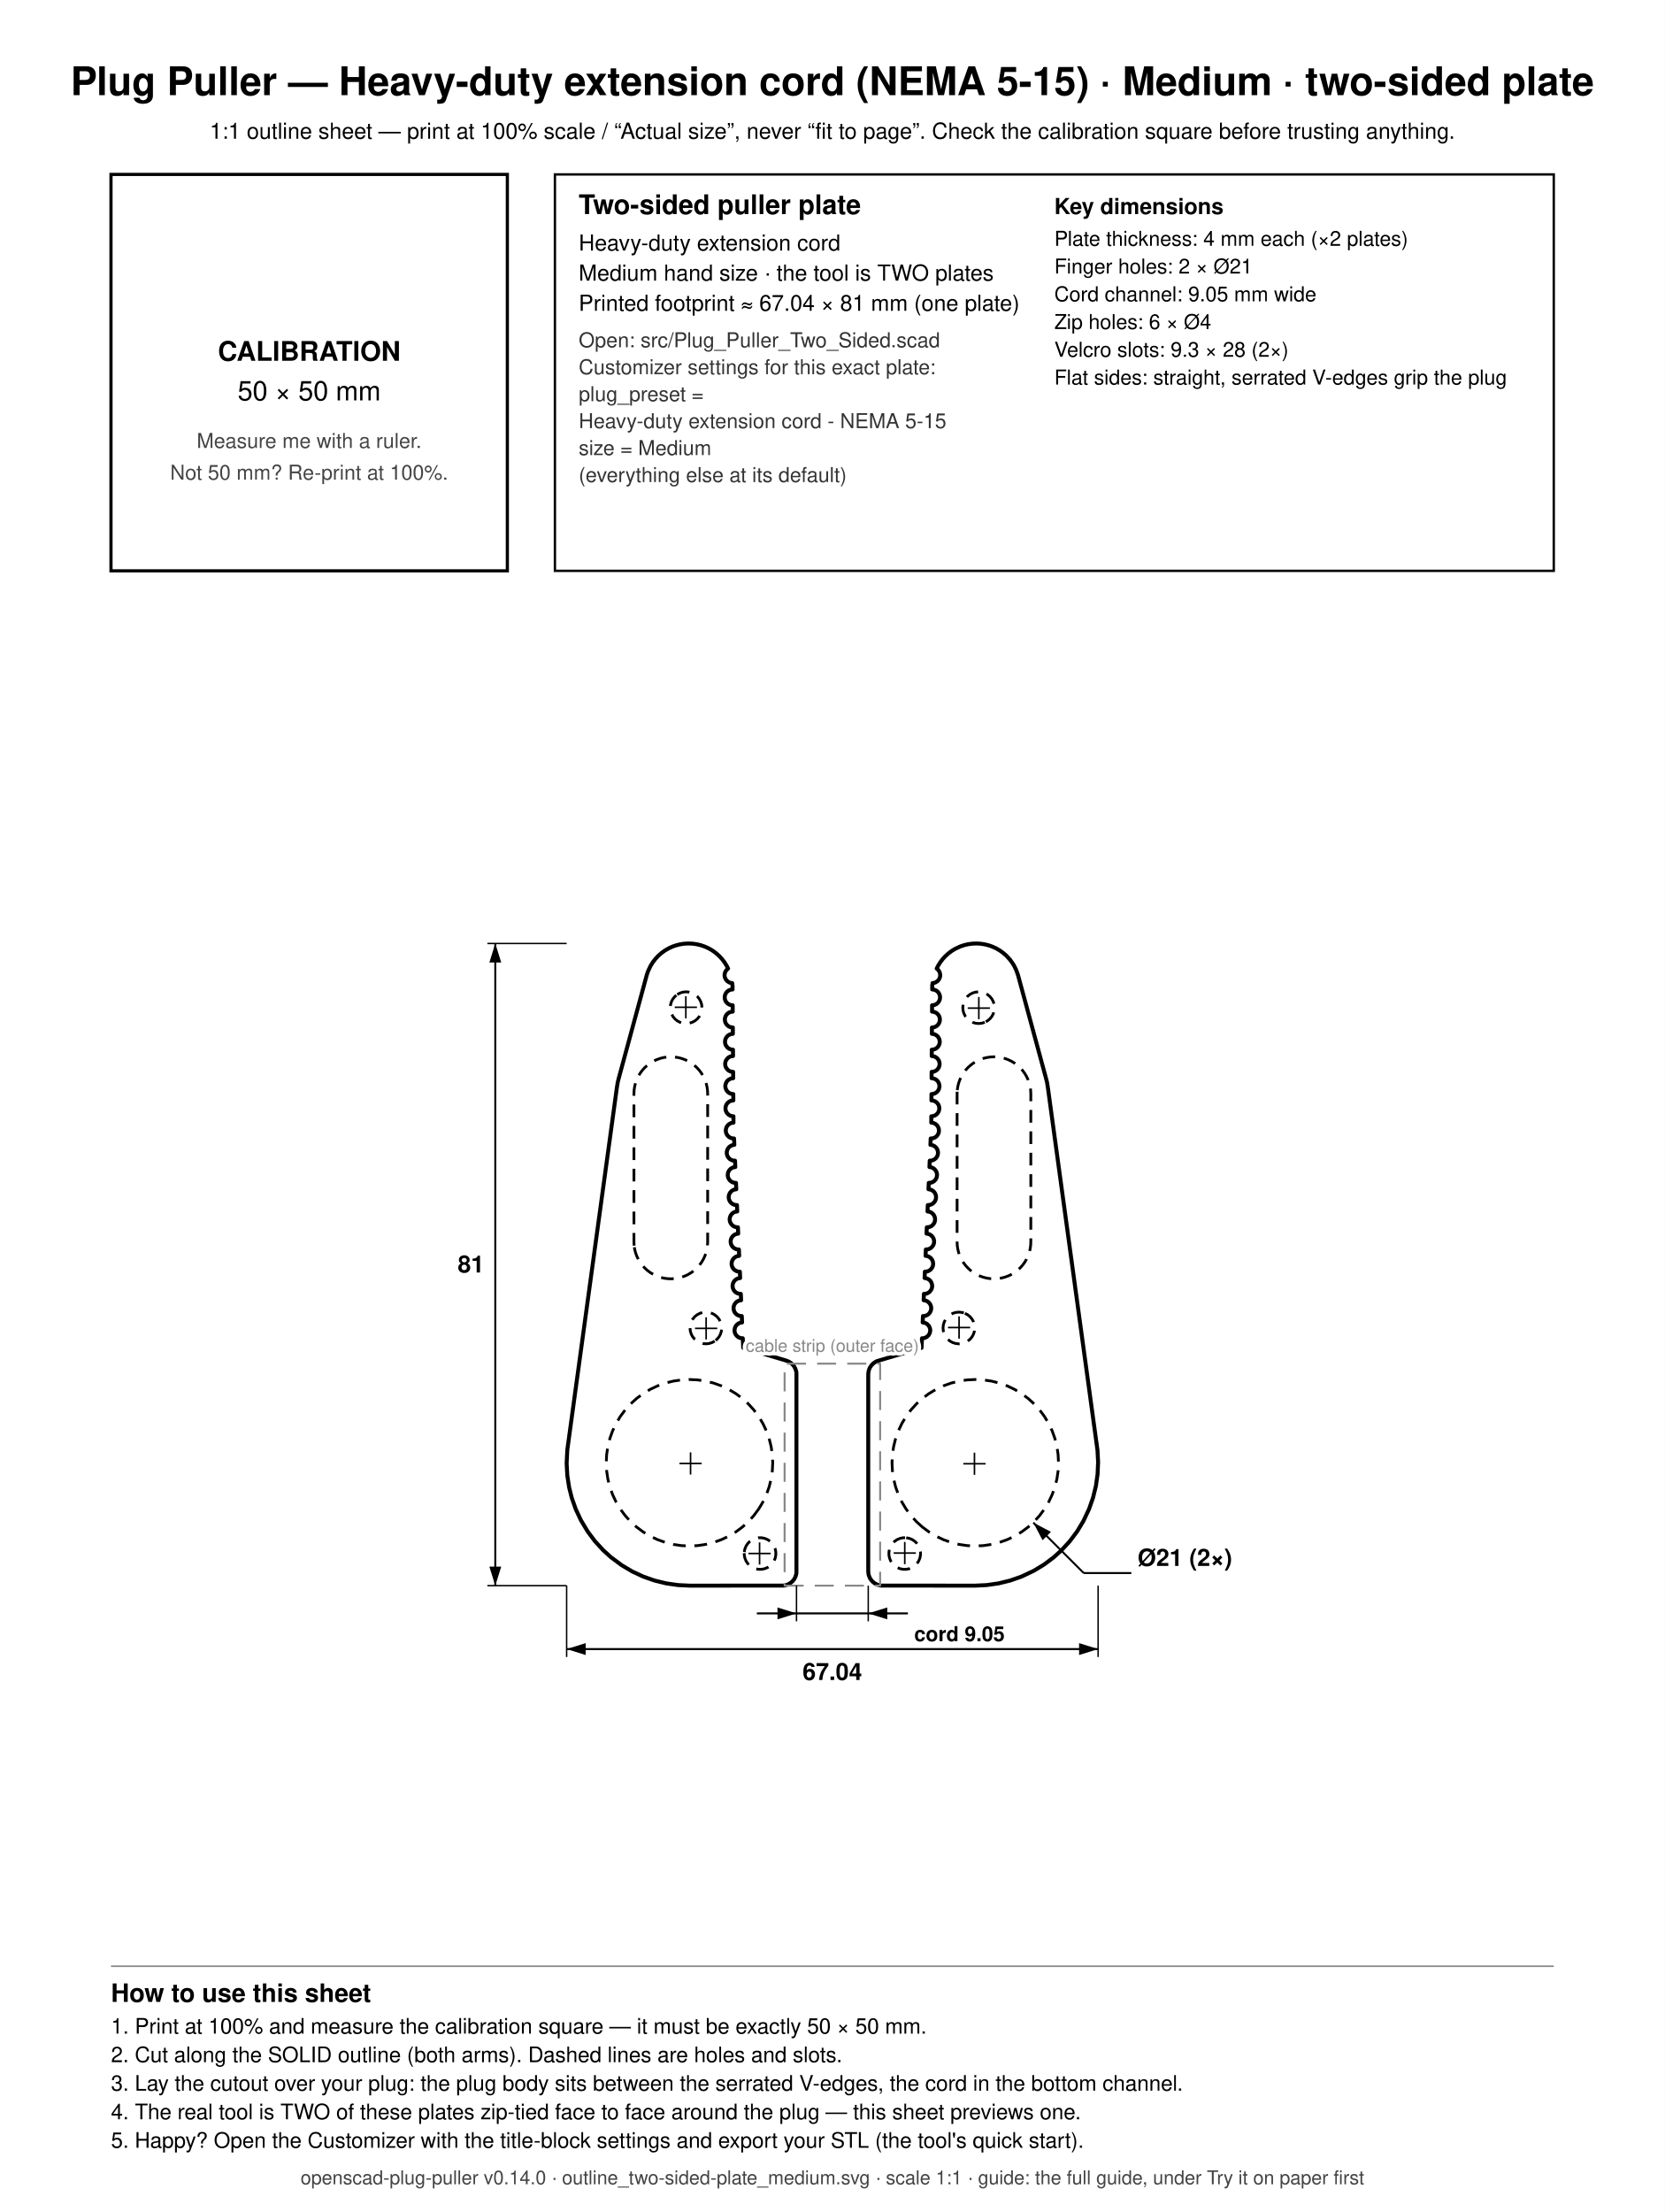
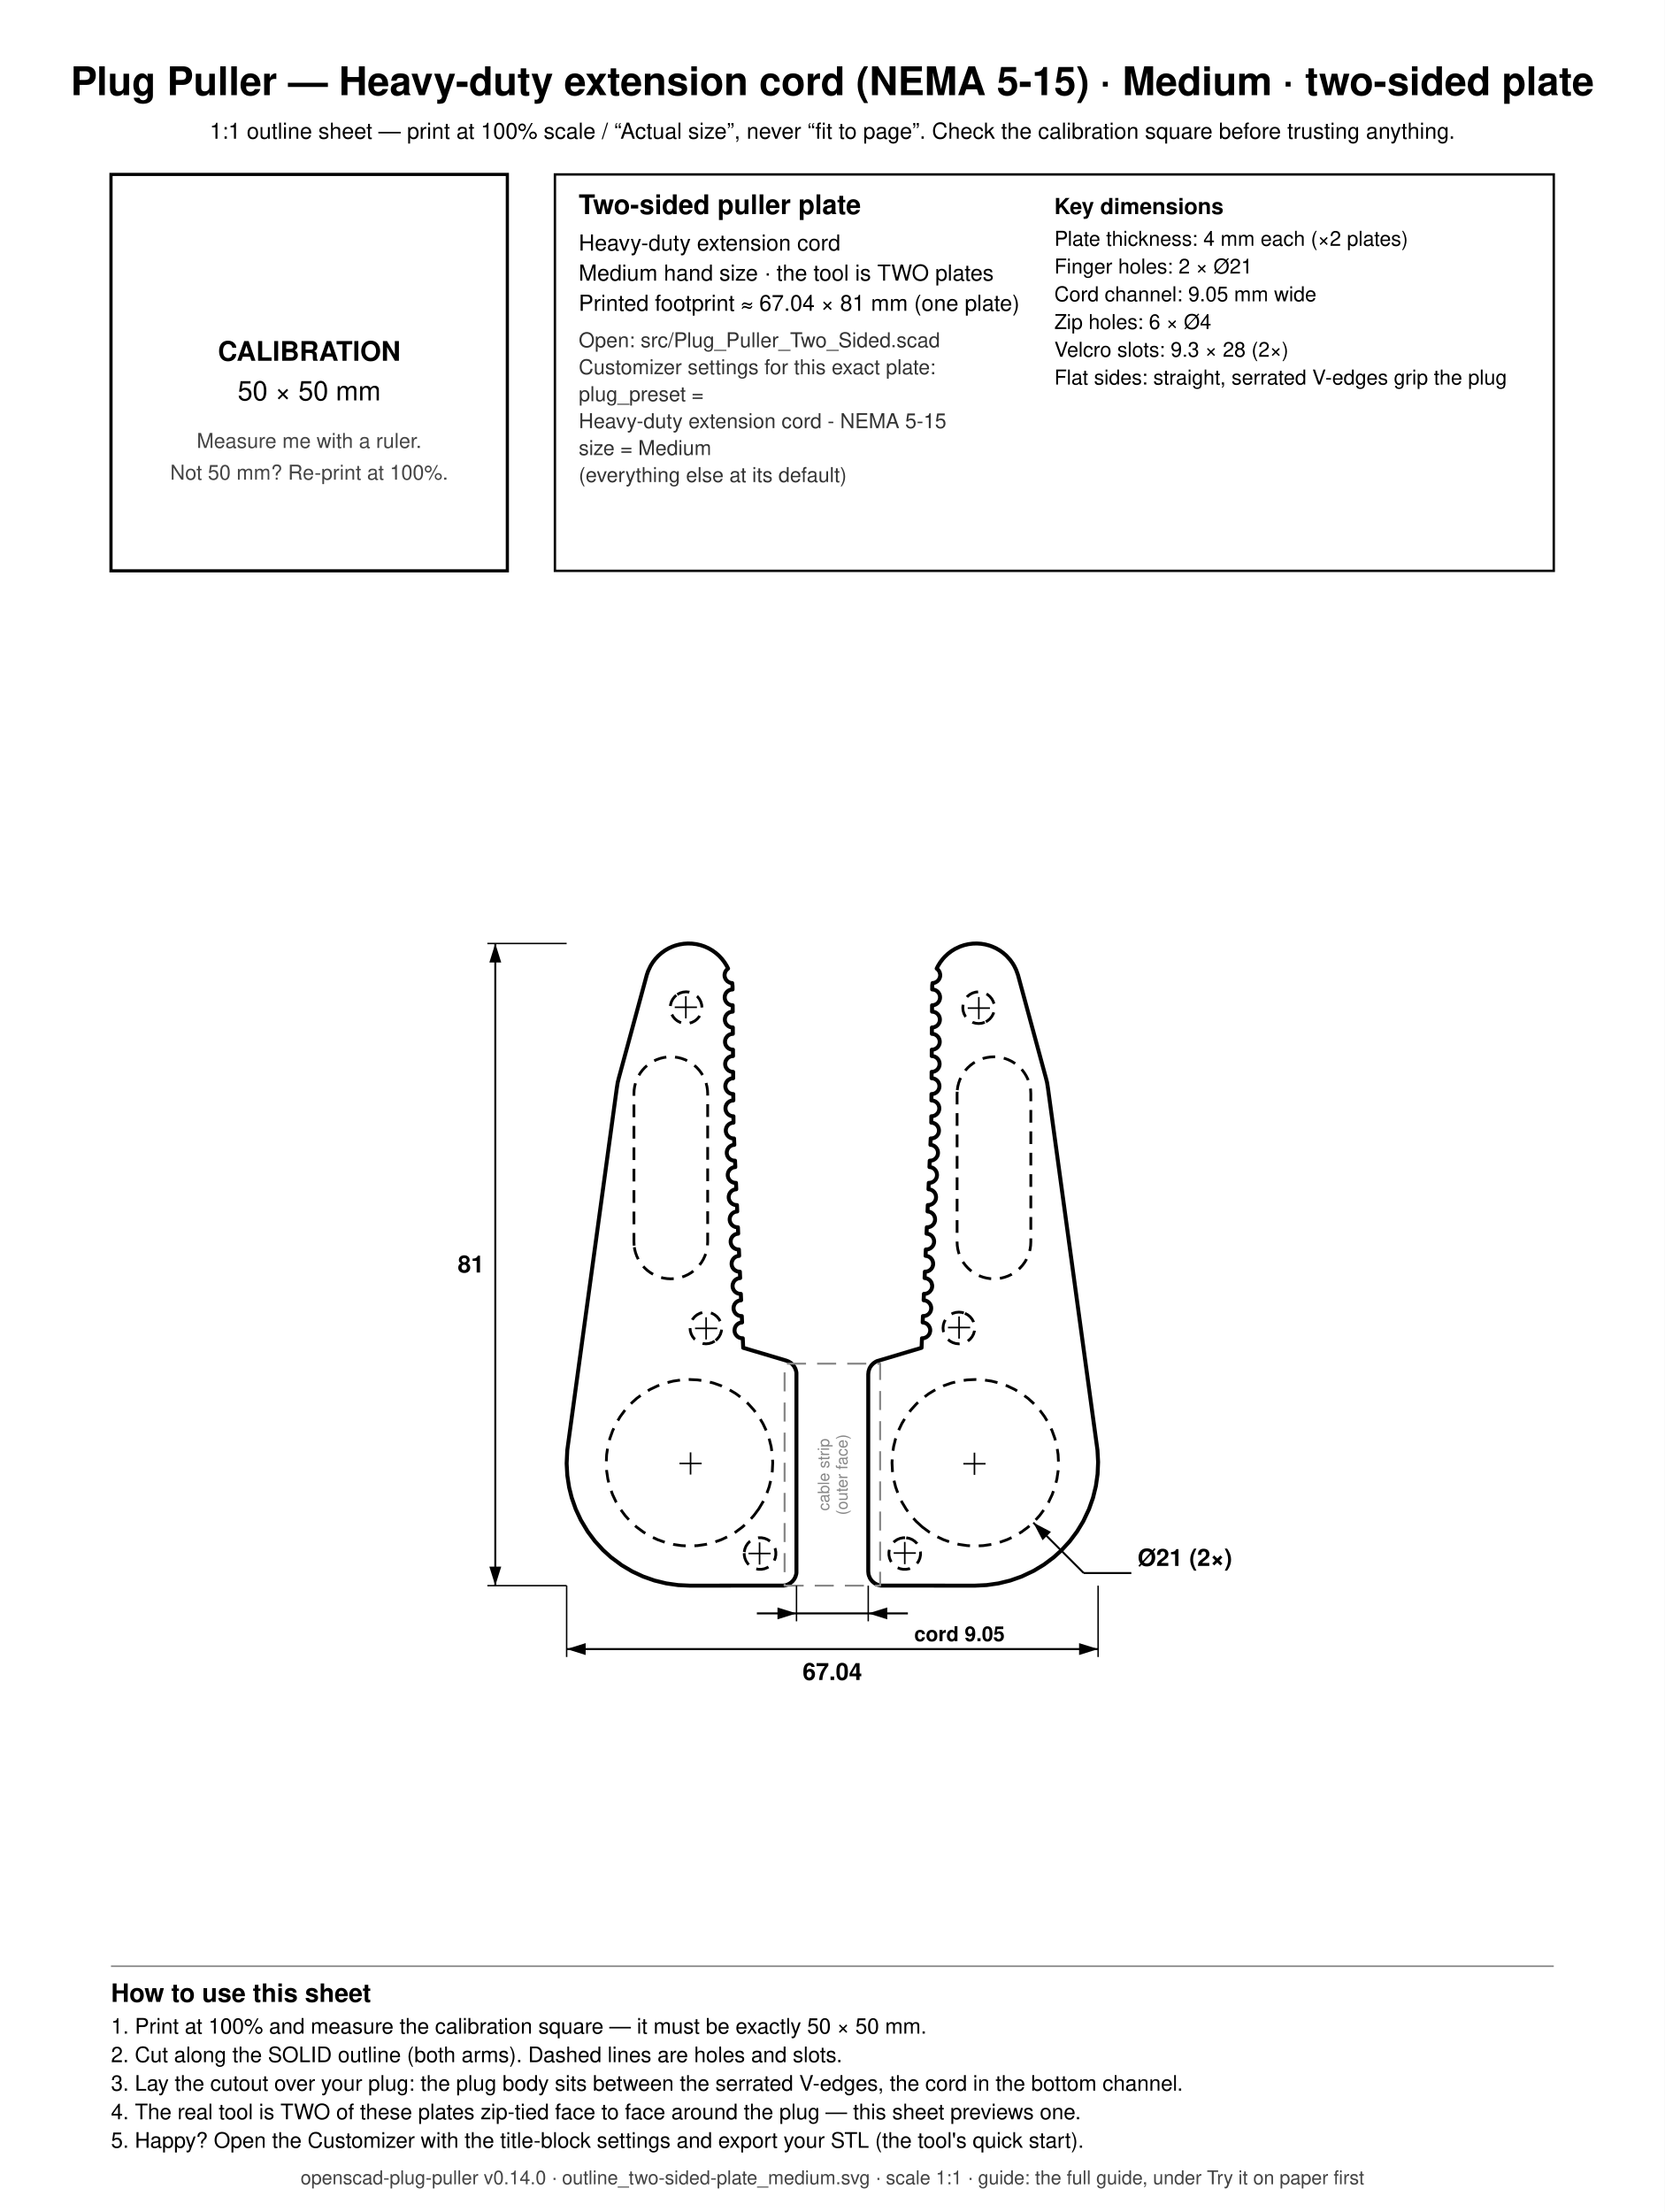
<svg xmlns="http://www.w3.org/2000/svg" width="210mm" height="279mm" viewBox="0 0 210 279">
  <rect x="0" y="0" width="210" height="279" fill="white" />
  <text x="105.000" y="12.000" font-family="Helvetica, Arial, sans-serif" font-size="5" font-weight="bold" text-anchor="middle" fill="black">Plug Puller — Heavy-duty extension cord (NEMA 5-15) · Medium · two-sided plate</text>
  <text x="105.000" y="17.500" font-family="Helvetica, Arial, sans-serif" font-size="2.8" font-weight="normal" text-anchor="middle" fill="black">1:1 outline sheet — print at 100% scale / “Actual size”, never “fit to page”. Check the calibration square before trusting anything.</text>
  <rect x="14" y="22" width="50" height="50" fill="none" stroke="black" stroke-width="0.4" />
  <text x="39.000" y="45.500" font-family="Helvetica, Arial, sans-serif" font-size="3.4" font-weight="bold" text-anchor="middle" fill="black">CALIBRATION</text>
  <text x="39.000" y="50.500" font-family="Helvetica, Arial, sans-serif" font-size="3.4" font-weight="normal" text-anchor="middle" fill="black">50 × 50 mm</text>
  <text x="39.000" y="56.500" font-family="Helvetica, Arial, sans-serif" font-size="2.6" font-weight="normal" text-anchor="middle" fill="#444444">Measure me with a ruler.</text>
  <text x="39.000" y="60.500" font-family="Helvetica, Arial, sans-serif" font-size="2.6" font-weight="normal" text-anchor="middle" fill="#444444">Not 50 mm? Re-print at 100%.</text>
  <rect x="70" y="22" width="126" height="50" fill="none" stroke="black" stroke-width="0.3" />
  <text x="73.000" y="27.000" font-family="Helvetica, Arial, sans-serif" font-size="3.4" font-weight="bold" text-anchor="start" fill="black">Two-sided puller plate</text>
  <text x="73.000" y="31.600" font-family="Helvetica, Arial, sans-serif" font-size="2.8" font-weight="normal" text-anchor="start" fill="black">Heavy-duty extension cord</text>
  <text x="73.000" y="35.400" font-family="Helvetica, Arial, sans-serif" font-size="2.8" font-weight="normal" text-anchor="start" fill="black">Medium hand size · the tool is TWO plates</text>
  <text x="73.000" y="39.200" font-family="Helvetica, Arial, sans-serif" font-size="2.8" font-weight="normal" text-anchor="start" fill="black">Printed footprint ≈ 67.04 × 81 mm (one plate)</text>
  <text x="73.000" y="43.800" font-family="Helvetica, Arial, sans-serif" font-size="2.6" font-weight="normal" text-anchor="start" fill="#333333">Open: src/Plug_Puller_Two_Sided.scad</text>
  <text x="73.000" y="47.200" font-family="Helvetica, Arial, sans-serif" font-size="2.6" font-weight="normal" text-anchor="start" fill="#333333">Customizer settings for this exact plate:</text>
  <text x="73.000" y="50.600" font-family="Helvetica, Arial, sans-serif" font-size="2.6" font-weight="normal" text-anchor="start" fill="#333333">  plug_preset =</text>
  <text x="73.000" y="54.000" font-family="Helvetica, Arial, sans-serif" font-size="2.6" font-weight="normal" text-anchor="start" fill="#333333">      Heavy-duty extension cord - NEMA 5-15</text>
  <text x="73.000" y="57.400" font-family="Helvetica, Arial, sans-serif" font-size="2.6" font-weight="normal" text-anchor="start" fill="#333333">  size = Medium</text>
  <text x="73.000" y="60.800" font-family="Helvetica, Arial, sans-serif" font-size="2.6" font-weight="normal" text-anchor="start" fill="#333333">  (everything else at its default)</text>
  <text x="133.000" y="27.000" font-family="Helvetica, Arial, sans-serif" font-size="2.8" font-weight="bold" text-anchor="start" fill="black">Key dimensions</text>
  <text x="133.000" y="31.000" font-family="Helvetica, Arial, sans-serif" font-size="2.6" font-weight="normal" text-anchor="start" fill="black">Plate thickness: 4 mm each (×2 plates)</text>
  <text x="133.000" y="34.500" font-family="Helvetica, Arial, sans-serif" font-size="2.6" font-weight="normal" text-anchor="start" fill="black">Finger holes: 2 × Ø21</text>
  <text x="133.000" y="38.000" font-family="Helvetica, Arial, sans-serif" font-size="2.6" font-weight="normal" text-anchor="start" fill="black">Cord channel: 9.05 mm wide</text>
  <text x="133.000" y="41.500" font-family="Helvetica, Arial, sans-serif" font-size="2.6" font-weight="normal" text-anchor="start" fill="black">Zip holes: 6 × Ø4</text>
  <text x="133.000" y="45.000" font-family="Helvetica, Arial, sans-serif" font-size="2.6" font-weight="normal" text-anchor="start" fill="black">Velcro slots: 9.3 × 28 (2×)</text>
  <text x="133.000" y="48.500" font-family="Helvetica, Arial, sans-serif" font-size="2.6" font-weight="normal" text-anchor="start" fill="black">Flat sides: straight, serrated V-edges grip the plug</text>
  <line x1="14.000" y1="248.000" x2="196.000" y2="248.000" stroke="#888888" stroke-width="0.2" />
  <text x="14.000" y="252.500" font-family="Helvetica, Arial, sans-serif" font-size="3.2" font-weight="bold" text-anchor="start" fill="black">How to use this sheet</text>
  <text x="14.000" y="256.500" font-family="Helvetica, Arial, sans-serif" font-size="2.7" font-weight="normal" text-anchor="start" fill="black">1. Print at 100% and measure the calibration square — it must be exactly 50 × 50 mm.</text>
  <text x="14.000" y="260.100" font-family="Helvetica, Arial, sans-serif" font-size="2.7" font-weight="normal" text-anchor="start" fill="black">2. Cut along the SOLID outline (both arms). Dashed lines are holes and slots.</text>
  <text x="14.000" y="263.700" font-family="Helvetica, Arial, sans-serif" font-size="2.7" font-weight="normal" text-anchor="start" fill="black">3. Lay the cutout over your plug: the plug body sits between the serrated V-edges, the cord in the bottom channel.</text>
  <text x="14.000" y="267.300" font-family="Helvetica, Arial, sans-serif" font-size="2.7" font-weight="normal" text-anchor="start" fill="black">4. The real tool is TWO of these plates zip-tied face to face around the plug — this sheet previews one.</text>
  <text x="14.000" y="270.900" font-family="Helvetica, Arial, sans-serif" font-size="2.7" font-weight="normal" text-anchor="start" fill="black">5. Happy? Open the Customizer with the title-block settings and export your STL (the tool's quick start).</text>
  <text x="105.000" y="275.500" font-family="Helvetica, Arial, sans-serif" font-size="2.4" font-weight="normal" text-anchor="middle" fill="#444444">openscad-plug-puller v0.14.0 · outline_two-sided-plate_medium.svg · scale 1:1 · guide: the full guide, under Try it on paper first</text>
  <path d="M 92.023 137.880 L 92.298 137.979 L 92.500 137.997 L 92.506 138.798 L 92.222 138.841 L 92.041 138.916 L 91.878 139.025 L 91.740 139.163 L 91.631 139.326 L 91.556 139.508 L 91.518 139.700 L 91.518 139.896 L 91.556 140.088 L 91.631 140.269 L 91.740 140.432 L 91.878 140.571 L 92.041 140.680 L 92.222 140.755 L 92.415 140.793 L 92.520 140.797 L 92.525 141.599 L 92.264 141.641 L 92.083 141.716 L 91.920 141.825 L 91.781 141.963 L 91.672 142.126 L 91.597 142.308 L 91.559 142.500 L 91.559 142.696 L 91.597 142.888 L 91.672 143.069 L 91.781 143.232 L 91.920 143.371 L 92.083 143.480 L 92.264 143.555 L 92.456 143.593 L 92.598 143.596 L 92.633 144.400 L 92.386 144.441 L 92.205 144.516 L 92.042 144.625 L 91.903 144.763 L 91.794 144.926 L 91.719 145.108 L 91.681 145.300 L 91.681 145.496 L 91.719 145.688 L 91.794 145.869 L 91.903 146.032 L 92.042 146.171 L 92.205 146.280 L 92.386 146.355 L 92.578 146.393 L 92.720 146.396 L 92.755 147.200 L 92.508 147.241 L 92.327 147.316 L 92.164 147.425 L 92.025 147.563 L 91.917 147.726 L 91.842 147.908 L 91.803 148.100 L 91.803 148.296 L 91.842 148.488 L 91.917 148.669 L 92.025 148.832 L 92.164 148.971 L 92.327 149.080 L 92.508 149.155 L 92.700 149.193 L 92.842 149.196 L 92.877 150.000 L 92.630 150.041 L 92.449 150.116 L 92.286 150.225 L 92.148 150.363 L 92.039 150.526 L 91.964 150.708 L 91.925 150.900 L 91.925 151.096 L 91.964 151.288 L 92.039 151.469 L 92.148 151.632 L 92.286 151.771 L 92.449 151.880 L 92.630 151.955 L 92.823 151.993 L 92.964 151.996 L 92.999 152.800 L 92.753 152.841 L 92.571 152.916 L 92.409 153.025 L 92.270 153.163 L 92.161 153.326 L 92.086 153.508 L 92.048 153.700 L 92.048 153.896 L 92.086 154.088 L 92.161 154.269 L 92.270 154.432 L 92.409 154.571 L 92.571 154.680 L 92.753 154.755 L 92.945 154.793 L 93.086 154.796 L 93.122 155.600 L 92.875 155.641 L 92.694 155.716 L 92.531 155.825 L 92.392 155.963 L 92.283 156.126 L 92.208 156.308 L 92.170 156.500 L 92.170 156.696 L 92.208 156.888 L 92.283 157.069 L 92.392 157.232 L 92.531 157.371 L 92.694 157.480 L 92.875 157.555 L 93.067 157.593 L 93.209 157.596 L 93.244 158.400 L 92.997 158.441 L 92.816 158.516 L 92.653 158.625 L 92.514 158.763 L 92.405 158.926 L 92.330 159.108 L 92.292 159.300 L 92.292 159.496 L 92.330 159.688 L 92.405 159.869 L 92.514 160.032 L 92.653 160.171 L 92.816 160.280 L 92.997 160.355 L 93.189 160.393 L 93.331 160.396 L 93.366 161.200 L 93.119 161.241 L 92.938 161.316 L 92.775 161.425 L 92.637 161.563 L 92.528 161.726 L 92.453 161.908 L 92.414 162.100 L 92.414 162.296 L 92.453 162.488 L 92.528 162.669 L 92.637 162.832 L 92.775 162.971 L 92.938 163.080 L 93.119 163.155 L 93.312 163.193 L 93.453 163.196 L 93.488 164.000 L 93.241 164.041 L 93.060 164.116 L 92.897 164.225 L 92.759 164.363 L 92.650 164.526 L 92.575 164.708 L 92.537 164.900 L 92.537 165.096 L 92.575 165.288 L 92.650 165.469 L 92.759 165.632 L 92.897 165.771 L 93.060 165.880 L 93.241 165.955 L 93.434 165.993 L 93.575 165.996 L 93.610 166.800 L 93.364 166.841 L 93.183 166.916 L 93.020 167.025 L 92.881 167.163 L 92.772 167.326 L 92.697 167.508 L 92.654 167.798 L 92.673 167.993 L 92.730 168.181 L 92.823 168.353 L 93.020 168.571 L 93.183 168.680 L 93.364 168.755 L 93.556 168.793 L 93.698 168.796 L 93.750 169.998 L 99.188 171.615 L 99.515 171.748 L 99.809 171.943 L 99.941 172.061 L 100.166 172.332 L 100.334 172.643 L 100.438 172.980 L 100.465 173.154 L 100.466 198.374 L 100.440 198.549 L 100.338 198.887 L 100.172 199.198 L 99.948 199.471 L 99.675 199.694 L 99.364 199.861 L 99.026 199.963 L 98.851 199.989 L 87.019 199.998 L 85.544 199.928 L 84.039 199.713 L 82.561 199.352 L 81.127 198.848 L 79.748 198.205 L 78.440 197.431 L 77.076 196.420 L 76.080 195.517 L 75.053 194.396 L 74.140 193.180 L 73.267 191.725 L 72.625 190.346 L 72.121 188.911 L 71.794 187.608 L 71.563 186.105 L 71.479 184.586 L 71.560 182.901 L 77.800 137.287 L 77.921 136.526 L 78.068 135.942 L 81.588 122.970 L 81.759 122.476 L 82.065 121.829 L 82.350 121.371 L 82.678 120.943 L 83.046 120.549 L 83.452 120.194 L 83.890 119.879 L 84.357 119.609 L 84.849 119.387 L 85.190 119.264 L 85.711 119.125 L 86.243 119.037 L 86.782 119.002 L 87.321 119.020 L 87.856 119.091 L 88.381 119.213 L 88.891 119.387 L 89.383 119.609 L 89.850 119.879 L 90.288 120.194 L 90.694 120.549 L 91.062 120.943 L 91.390 121.371 L 91.675 121.829 L 91.844 122.165 L 91.624 122.363 L 91.474 122.615 L 91.402 122.900 L 91.402 123.096 L 91.441 123.288 L 91.566 123.553 L 91.763 123.771 L 92.015 123.922 L 92.202 123.979 L 92.362 123.996 L 92.407 124.401 L 92.410 124.798 L 92.222 124.817 L 92.034 124.874 L 91.861 124.966 L 91.710 125.091 L 91.585 125.242 L 91.493 125.415 L 91.436 125.603 L 91.417 125.798 L 91.436 125.993 L 91.493 126.181 L 91.585 126.353 L 91.710 126.505 L 91.861 126.629 L 92.034 126.722 L 92.222 126.779 L 92.424 126.797 L 92.429 127.598 L 92.241 127.617 L 92.053 127.674 L 91.880 127.766 L 91.729 127.891 L 91.604 128.042 L 91.512 128.215 L 91.455 128.403 L 91.436 128.598 L 91.455 128.793 L 91.512 128.981 L 91.604 129.153 L 91.729 129.305 L 91.880 129.429 L 92.053 129.522 L 92.241 129.579 L 92.443 129.597 L 92.448 130.398 L 92.260 130.417 L 92.072 130.474 L 91.900 130.566 L 91.748 130.691 L 91.573 130.926 L 91.498 131.108 L 91.460 131.300 L 91.460 131.496 L 91.498 131.688 L 91.573 131.869 L 91.748 132.105 L 91.900 132.229 L 92.072 132.322 L 92.260 132.379 L 92.462 132.397 L 92.467 133.198 L 92.279 133.217 L 92.092 133.274 L 91.919 133.366 L 91.767 133.491 L 91.592 133.726 L 91.517 133.908 L 91.479 134.100 L 91.479 134.296 L 91.517 134.488 L 91.592 134.669 L 91.767 134.905 L 91.919 135.029 L 92.092 135.122 L 92.279 135.179 L 92.481 135.197 L 92.487 135.998 L 92.298 136.017 L 92.111 136.074 L 91.859 136.225 L 91.721 136.363 L 91.612 136.526 L 91.513 136.803 L 91.494 136.998 L 91.513 137.193 L 91.612 137.469 L 91.786 137.705 L 92.023 137.880 Z" fill="none" stroke="black" stroke-width="0.5" stroke-linejoin="round" />
  <path d="M 95.717 190.312 L 95.094 191.156 L 94.402 191.920 L 93.639 192.612 L 92.811 193.226 L 91.928 193.756 L 90.997 194.197 L 90.026 194.544 L 89.027 194.795 L 88.008 194.947 L 86.979 194.998 L 85.949 194.947 L 84.930 194.797 L 83.931 194.547 L 82.960 194.200 L 82.029 193.760 L 81.145 193.230 L 80.317 192.617 L 79.553 191.925 L 78.861 191.162 L 78.247 190.334 L 77.717 189.451 L 77.276 188.519 L 76.928 187.549 L 76.678 186.550 L 76.526 185.531 L 76.475 184.502 L 76.525 183.472 L 76.676 182.453 L 76.926 181.453 L 77.273 180.483 L 77.713 179.551 L 78.243 178.668 L 78.856 177.840 L 79.548 177.076 L 80.311 176.384 L 81.139 175.770 L 82.022 175.240 L 82.953 174.799 L 83.924 174.451 L 84.923 174.200 L 85.942 174.049 L 86.971 173.998 L 88.001 174.048 L 89.020 174.199 L 90.019 174.449 L 90.990 174.796 L 91.921 175.236 L 92.805 175.766 L 93.633 176.379 L 94.397 177.071 L 95.089 177.834 L 95.703 178.661 L 96.233 179.545 L 96.674 180.476 L 97.022 181.446 L 97.272 182.446 L 97.424 183.465 L 97.475 184.494 L 97.425 185.523 L 97.274 186.543 L 97.024 187.542 L 96.677 188.513 L 96.237 189.444 L 95.717 190.312 Z" fill="none" stroke="black" stroke-width="0.35" stroke-linejoin="round" stroke-dasharray="1.6,1.1" />
  <path d="M 79.992 157.113 L 79.968 156.646 L 79.968 137.950 L 79.991 137.488 L 80.058 137.037 L 80.170 136.595 L 80.324 136.165 L 80.519 135.753 L 80.754 135.361 L 81.026 134.995 L 81.333 134.657 L 81.671 134.351 L 82.038 134.080 L 82.429 133.845 L 82.842 133.651 L 83.272 133.497 L 83.715 133.387 L 84.166 133.320 L 84.622 133.298 L 85.078 133.321 L 85.529 133.388 L 85.964 133.497 L 86.394 133.651 L 86.813 133.849 L 87.198 134.080 L 87.565 134.351 L 87.909 134.663 L 88.215 135.001 L 88.482 135.361 L 88.721 135.759 L 88.915 136.172 L 89.067 136.595 L 89.179 137.044 L 89.246 137.496 L 89.268 137.950 L 89.268 156.646 L 89.245 157.107 L 89.178 157.559 L 89.069 157.994 L 88.915 158.424 L 88.721 158.836 L 88.486 159.228 L 88.215 159.595 L 87.909 159.933 L 87.565 160.245 L 87.198 160.516 L 86.807 160.750 L 86.394 160.945 L 85.971 161.096 L 85.522 161.209 L 85.070 161.276 L 84.614 161.298 L 84.159 161.275 L 83.715 161.209 L 83.272 161.098 L 82.842 160.945 L 82.423 160.747 L 82.032 160.512 L 81.665 160.240 L 81.328 159.933 L 81.021 159.595 L 80.754 159.234 L 80.519 158.843 L 80.324 158.431 L 80.170 158.001 L 80.058 157.559 L 79.992 157.113 Z" fill="none" stroke="black" stroke-width="0.35" stroke-linejoin="round" stroke-dasharray="1.6,1.1" />
  <path d="M 90.157 169.157 L 89.806 169.345 L 89.431 169.459 L 89.041 169.498 L 88.651 169.459 L 88.276 169.345 L 87.930 169.161 L 87.627 168.912 L 87.378 168.609 L 87.193 168.263 L 87.080 167.888 L 87.041 167.498 L 87.080 167.108 L 87.193 166.733 L 87.378 166.387 L 87.627 166.084 L 87.930 165.835 L 88.276 165.650 L 88.651 165.537 L 89.041 165.498 L 89.431 165.537 L 89.806 165.650 L 90.152 165.835 L 90.455 166.084 L 90.704 166.387 L 90.888 166.733 L 91.002 167.108 L 91.041 167.498 L 91.002 167.888 L 90.888 168.263 L 90.704 168.609 L 90.455 168.912 L 90.157 169.157 Z" fill="none" stroke="black" stroke-width="0.35" stroke-linejoin="round" stroke-dasharray="1.6,1.1" />
  <path d="M 93.885 195.760 L 93.961 195.367 L 94.111 195.005 L 94.329 194.679 L 94.606 194.402 L 94.932 194.184 L 95.295 194.034 L 95.679 193.958 L 96.071 193.958 L 96.455 194.034 L 96.818 194.184 L 97.144 194.402 L 97.421 194.679 L 97.639 195.005 L 97.789 195.367 L 97.865 195.752 L 97.865 196.144 L 97.789 196.528 L 97.639 196.890 L 97.421 197.216 L 97.144 197.494 L 96.818 197.711 L 96.455 197.861 L 96.071 197.938 L 95.679 197.938 L 95.295 197.861 L 94.932 197.711 L 94.606 197.494 L 94.329 197.216 L 94.111 196.890 L 93.961 196.528 L 93.885 196.144 L 93.885 195.760 Z" fill="none" stroke="black" stroke-width="0.35" stroke-linejoin="round" stroke-dasharray="1.6,1.1" />
  <path d="M 85.432 125.440 L 85.784 125.250 L 86.160 125.137 L 86.550 125.098 L 86.940 125.137 L 87.315 125.250 L 87.661 125.435 L 87.964 125.684 L 88.212 125.987 L 88.397 126.333 L 88.511 126.708 L 88.549 127.098 L 88.511 127.488 L 88.397 127.863 L 88.212 128.209 L 87.964 128.512 L 87.661 128.761 L 87.315 128.945 L 86.940 129.059 L 86.550 129.098 L 86.160 129.059 L 85.784 128.945 L 85.439 128.761 L 85.136 128.512 L 84.887 128.209 L 84.702 127.863 L 84.588 127.488 L 84.550 127.098 L 84.588 126.708 L 84.702 126.333 L 84.887 125.987 L 85.136 125.684 L 85.432 125.440 Z" fill="none" stroke="black" stroke-width="0.35" stroke-linejoin="round" stroke-dasharray="1.6,1.1" />
  <path d="M 117.001 152.800 L 117.036 151.996 L 117.274 151.979 L 117.462 151.922 L 117.635 151.829 L 117.786 151.705 L 117.911 151.553 L 118.003 151.381 L 118.060 151.193 L 118.079 150.998 L 118.060 150.803 L 118.003 150.615 L 117.911 150.442 L 117.786 150.291 L 117.635 150.166 L 117.462 150.074 L 117.274 150.017 L 117.123 150.000 L 117.158 149.196 L 117.397 149.179 L 117.584 149.122 L 117.757 149.029 L 117.909 148.905 L 118.033 148.753 L 118.125 148.581 L 118.182 148.393 L 118.202 148.198 L 118.182 148.003 L 118.125 147.815 L 118.033 147.642 L 117.909 147.491 L 117.757 147.366 L 117.584 147.274 L 117.397 147.217 L 117.245 147.200 L 117.280 146.396 L 117.519 146.379 L 117.706 146.322 L 117.879 146.229 L 118.031 146.105 L 118.155 145.953 L 118.248 145.781 L 118.305 145.593 L 118.324 145.398 L 118.305 145.203 L 118.248 145.015 L 118.155 144.842 L 118.031 144.691 L 117.879 144.566 L 117.706 144.474 L 117.519 144.417 L 117.367 144.400 L 117.402 143.596 L 117.641 143.579 L 117.829 143.522 L 118.002 143.429 L 118.153 143.305 L 118.277 143.153 L 118.370 142.981 L 118.427 142.793 L 118.446 142.598 L 118.427 142.403 L 118.370 142.215 L 118.277 142.042 L 118.153 141.891 L 118.002 141.766 L 117.829 141.674 L 117.641 141.617 L 117.475 141.599 L 117.480 140.797 L 117.682 140.779 L 117.870 140.722 L 118.043 140.629 L 118.194 140.505 L 118.319 140.353 L 118.411 140.181 L 118.468 139.993 L 118.487 139.798 L 118.468 139.603 L 118.411 139.415 L 118.319 139.242 L 118.194 139.091 L 118.043 138.966 L 117.870 138.874 L 117.682 138.817 L 117.494 138.798 L 117.500 137.997 L 117.702 137.979 L 117.889 137.922 L 118.062 137.829 L 118.214 137.705 L 118.338 137.553 L 118.430 137.381 L 118.487 137.193 L 118.506 136.998 L 118.487 136.803 L 118.430 136.615 L 118.338 136.442 L 118.214 136.291 L 118.062 136.166 L 117.889 136.074 L 117.702 136.017 L 117.513 135.998 L 117.519 135.197 L 117.721 135.179 L 117.908 135.122 L 118.081 135.029 L 118.233 134.905 L 118.357 134.753 L 118.450 134.581 L 118.506 134.393 L 118.526 134.198 L 118.506 134.003 L 118.450 133.815 L 118.357 133.642 L 118.233 133.491 L 118.081 133.366 L 117.908 133.274 L 117.721 133.217 L 117.533 133.198 L 117.538 132.397 L 117.740 132.379 L 117.928 132.322 L 118.100 132.229 L 118.252 132.105 L 118.376 131.953 L 118.469 131.781 L 118.526 131.593 L 118.545 131.398 L 118.526 131.203 L 118.469 131.015 L 118.376 130.842 L 118.252 130.691 L 118.100 130.566 L 117.928 130.474 L 117.740 130.417 L 117.552 130.398 L 117.557 129.597 L 117.759 129.579 L 117.947 129.522 L 118.120 129.429 L 118.271 129.305 L 118.396 129.153 L 118.488 128.981 L 118.545 128.793 L 118.564 128.598 L 118.545 128.403 L 118.488 128.215 L 118.396 128.042 L 118.271 127.891 L 118.120 127.766 L 117.947 127.674 L 117.759 127.617 L 117.571 127.598 L 117.576 126.797 L 117.778 126.779 L 117.966 126.722 L 118.139 126.629 L 118.290 126.505 L 118.415 126.353 L 118.507 126.181 L 118.564 125.993 L 118.583 125.798 L 118.564 125.603 L 118.507 125.415 L 118.415 125.242 L 118.290 125.091 L 118.139 124.966 L 117.966 124.874 L 117.778 124.817 L 117.590 124.798 L 117.597 124.286 L 117.638 123.996 L 117.798 123.979 L 117.985 123.922 L 118.237 123.771 L 118.434 123.553 L 118.559 123.288 L 118.598 123.096 L 118.598 122.900 L 118.526 122.615 L 118.376 122.363 L 118.156 122.165 L 118.325 121.829 L 118.610 121.371 L 118.938 120.943 L 119.182 120.674 L 119.575 120.306 L 120.003 119.977 L 120.461 119.693 L 121.109 119.387 L 121.619 119.213 L 122.144 119.091 L 122.679 119.020 L 123.218 119.002 L 123.757 119.037 L 124.289 119.125 L 124.810 119.264 L 125.151 119.387 L 125.643 119.609 L 126.110 119.879 L 126.548 120.194 L 126.954 120.549 L 127.434 121.080 L 127.749 121.518 L 127.935 121.829 L 128.174 122.313 L 128.412 122.970 L 131.932 135.942 L 132.079 136.526 L 132.200 137.287 L 138.440 182.901 L 138.521 184.410 L 138.455 185.929 L 138.240 187.434 L 137.879 188.911 L 137.375 190.346 L 136.649 191.880 L 135.860 193.180 L 134.947 194.396 L 133.922 195.515 L 132.924 196.420 L 131.707 197.333 L 130.407 198.122 L 128.873 198.848 L 127.439 199.352 L 125.961 199.713 L 124.456 199.928 L 122.981 199.998 L 111.149 199.989 L 110.974 199.963 L 110.636 199.861 L 110.325 199.694 L 110.052 199.471 L 109.828 199.198 L 109.738 199.046 L 109.603 198.720 L 109.560 198.549 L 109.525 198.198 L 109.525 173.340 L 109.562 172.980 L 109.666 172.643 L 109.742 172.483 L 109.940 172.191 L 110.191 171.943 L 110.485 171.748 L 110.645 171.674 L 116.250 169.998 L 116.302 168.796 L 116.444 168.793 L 116.636 168.755 L 116.902 168.629 L 117.119 168.432 L 117.270 168.181 L 117.341 167.896 L 117.341 167.700 L 117.303 167.508 L 117.177 167.242 L 116.980 167.025 L 116.817 166.916 L 116.636 166.841 L 116.390 166.800 L 116.425 165.996 L 116.663 165.979 L 116.851 165.922 L 117.024 165.829 L 117.175 165.705 L 117.300 165.553 L 117.392 165.381 L 117.449 165.193 L 117.468 164.998 L 117.449 164.803 L 117.392 164.615 L 117.300 164.442 L 117.175 164.291 L 117.024 164.166 L 116.851 164.074 L 116.663 164.017 L 116.512 164.000 L 116.547 163.196 L 116.786 163.179 L 116.973 163.122 L 117.146 163.029 L 117.298 162.905 L 117.472 162.669 L 117.547 162.488 L 117.586 162.296 L 117.586 162.100 L 117.514 161.815 L 117.422 161.642 L 117.298 161.491 L 117.146 161.366 L 116.973 161.274 L 116.786 161.217 L 116.634 161.200 L 116.669 160.396 L 116.908 160.379 L 117.095 160.322 L 117.268 160.229 L 117.420 160.105 L 117.544 159.953 L 117.637 159.781 L 117.693 159.593 L 117.713 159.398 L 117.693 159.203 L 117.637 159.015 L 117.544 158.842 L 117.420 158.691 L 117.268 158.566 L 117.095 158.474 L 116.908 158.417 L 116.756 158.400 L 116.791 157.596 L 117.030 157.579 L 117.218 157.522 L 117.390 157.429 L 117.542 157.305 L 117.666 157.153 L 117.759 156.981 L 117.816 156.793 L 117.835 156.598 L 117.816 156.403 L 117.759 156.215 L 117.666 156.042 L 117.542 155.891 L 117.390 155.766 L 117.218 155.674 L 117.030 155.617 L 116.878 155.600 L 116.914 154.796 L 117.152 154.779 L 117.340 154.722 L 117.513 154.629 L 117.664 154.505 L 117.789 154.353 L 117.881 154.181 L 117.938 153.993 L 117.957 153.798 L 117.938 153.603 L 117.881 153.415 L 117.789 153.242 L 117.664 153.091 L 117.513 152.966 L 117.340 152.874 L 117.152 152.817 L 117.001 152.800 Z" fill="none" stroke="black" stroke-width="0.5" stroke-linejoin="round" />
  <path d="M 120.754 137.496 L 120.822 137.037 L 120.933 136.595 L 121.087 136.165 L 121.283 135.753 L 121.514 135.368 L 121.785 135.001 L 122.091 134.663 L 122.429 134.356 L 122.796 134.084 L 123.187 133.849 L 123.599 133.653 L 124.029 133.499 L 124.471 133.388 L 124.930 133.320 L 125.386 133.298 L 125.841 133.321 L 126.293 133.388 L 126.728 133.497 L 127.165 133.653 L 127.577 133.849 L 127.968 134.084 L 128.335 134.356 L 128.672 134.663 L 128.979 135.001 L 129.250 135.368 L 129.484 135.759 L 129.679 136.172 L 129.833 136.602 L 129.942 137.037 L 130.009 137.488 L 130.032 137.950 L 130.032 156.646 L 130.010 157.100 L 129.943 157.551 L 129.830 158.001 L 129.679 158.424 L 129.484 158.836 L 129.246 159.234 L 128.979 159.595 L 128.672 159.933 L 128.329 160.245 L 127.962 160.516 L 127.577 160.747 L 127.158 160.945 L 126.728 161.098 L 126.293 161.208 L 125.841 161.275 L 125.386 161.298 L 124.930 161.276 L 124.478 161.209 L 124.036 161.098 L 123.606 160.945 L 123.193 160.750 L 122.802 160.516 L 122.435 160.245 L 122.097 159.938 L 121.790 159.600 L 121.518 159.234 L 121.283 158.843 L 121.087 158.431 L 120.933 158.001 L 120.822 157.559 L 120.755 157.107 L 120.732 156.646 L 120.732 137.950 L 120.754 137.496 Z" fill="none" stroke="black" stroke-width="0.35" stroke-linejoin="round" stroke-dasharray="1.6,1.1" />
  <path d="M 124.223 128.942 L 123.840 129.059 L 123.450 129.098 L 123.060 129.059 L 122.685 128.945 L 122.339 128.761 L 122.036 128.512 L 121.788 128.209 L 121.603 127.863 L 121.489 127.488 L 121.451 127.098 L 121.489 126.708 L 121.603 126.333 L 121.788 125.987 L 122.036 125.684 L 122.339 125.435 L 122.685 125.250 L 123.060 125.137 L 123.450 125.098 L 123.840 125.137 L 124.216 125.250 L 124.561 125.435 L 124.864 125.684 L 125.113 125.987 L 125.298 126.333 L 125.412 126.708 L 125.450 127.098 L 125.412 127.488 L 125.298 127.863 L 125.113 128.209 L 124.864 128.512 L 124.561 128.761 L 124.223 128.942 Z" fill="none" stroke="black" stroke-width="0.35" stroke-linejoin="round" stroke-dasharray="1.6,1.1" />
  <path d="M 121.719 165.648 L 122.070 165.835 L 122.373 166.084 L 122.622 166.387 L 122.807 166.733 L 122.920 167.108 L 122.959 167.498 L 122.920 167.888 L 122.807 168.263 L 122.622 168.609 L 122.373 168.912 L 122.070 169.161 L 121.724 169.345 L 121.349 169.459 L 120.959 169.498 L 120.569 169.459 L 120.194 169.345 L 119.848 169.161 L 119.545 168.912 L 119.296 168.609 L 119.112 168.263 L 118.998 167.888 L 118.959 167.498 L 118.998 167.108 L 119.112 166.733 L 119.296 166.387 L 119.545 166.084 L 119.848 165.835 L 120.194 165.650 L 120.569 165.537 L 120.959 165.498 L 121.349 165.537 L 121.719 165.648 Z" fill="none" stroke="black" stroke-width="0.35" stroke-linejoin="round" stroke-dasharray="1.6,1.1" />
  <path d="M 116.367 192.617 L 115.603 191.925 L 114.911 191.162 L 114.297 190.334 L 113.767 189.451 L 113.326 188.519 L 112.978 187.549 L 112.728 186.550 L 112.576 185.531 L 112.525 184.502 L 112.575 183.472 L 112.726 182.453 L 112.976 181.453 L 113.323 180.483 L 113.763 179.551 L 114.293 178.668 L 114.906 177.840 L 115.598 177.076 L 116.361 176.384 L 117.189 175.770 L 118.072 175.240 L 119.003 174.799 L 119.974 174.451 L 120.973 174.200 L 121.992 174.049 L 123.021 173.998 L 124.051 174.048 L 125.070 174.199 L 126.069 174.449 L 127.040 174.796 L 127.971 175.236 L 128.855 175.766 L 129.683 176.379 L 130.447 177.071 L 131.139 177.834 L 131.753 178.661 L 132.283 179.545 L 132.724 180.476 L 133.072 181.446 L 133.322 182.446 L 133.474 183.465 L 133.525 184.494 L 133.475 185.523 L 133.324 186.543 L 133.074 187.542 L 132.727 188.513 L 132.287 189.444 L 131.757 190.328 L 131.144 191.156 L 130.452 191.920 L 129.689 192.612 L 128.861 193.226 L 127.978 193.756 L 127.047 194.197 L 126.076 194.544 L 125.077 194.795 L 124.058 194.947 L 123.029 194.998 L 121.999 194.947 L 120.980 194.797 L 119.981 194.547 L 119.010 194.200 L 118.079 193.760 L 117.195 193.230 L 116.367 192.617 Z" fill="none" stroke="black" stroke-width="0.35" stroke-linejoin="round" stroke-dasharray="1.6,1.1" />
  <path d="M 114.315 193.957 L 114.705 194.034 L 115.068 194.184 L 115.394 194.402 L 115.671 194.679 L 115.889 195.005 L 116.039 195.367 L 116.115 195.752 L 116.115 196.144 L 116.039 196.528 L 115.889 196.890 L 115.671 197.216 L 115.394 197.494 L 115.068 197.711 L 114.705 197.861 L 114.321 197.938 L 113.929 197.938 L 113.545 197.861 L 113.182 197.711 L 112.856 197.494 L 112.579 197.216 L 112.361 196.890 L 112.211 196.528 L 112.135 196.144 L 112.135 195.752 L 112.211 195.367 L 112.361 195.005 L 112.579 194.679 L 112.856 194.402 L 113.182 194.184 L 113.545 194.034 L 113.929 193.958 L 114.315 193.957 Z" fill="none" stroke="black" stroke-width="0.35" stroke-linejoin="round" stroke-dasharray="1.6,1.1" />
  <line x1="85.710" y1="184.587" x2="88.510" y2="184.587" stroke="black" stroke-width="0.2" />
  <line x1="87.110" y1="183.187" x2="87.110" y2="185.987" stroke="black" stroke-width="0.2" />
  <line x1="87.675" y1="167.548" x2="90.475" y2="167.548" stroke="black" stroke-width="0.2" />
  <line x1="89.075" y1="166.148" x2="89.075" y2="168.948" stroke="black" stroke-width="0.2" />
  <line x1="94.415" y1="195.942" x2="97.215" y2="195.942" stroke="black" stroke-width="0.2" />
  <line x1="95.815" y1="194.542" x2="95.815" y2="197.342" stroke="black" stroke-width="0.2" />
  <line x1="85.116" y1="127.048" x2="87.916" y2="127.048" stroke="black" stroke-width="0.2" />
  <line x1="86.516" y1="125.648" x2="86.516" y2="128.448" stroke="black" stroke-width="0.2" />
  <line x1="122.074" y1="127.154" x2="124.874" y2="127.154" stroke="black" stroke-width="0.2" />
  <line x1="123.474" y1="125.754" x2="123.474" y2="128.554" stroke="black" stroke-width="0.2" />
  <line x1="119.582" y1="167.442" x2="122.382" y2="167.442" stroke="black" stroke-width="0.2" />
  <line x1="120.982" y1="166.042" x2="120.982" y2="168.842" stroke="black" stroke-width="0.2" />
  <line x1="121.523" y1="184.623" x2="124.323" y2="184.623" stroke="black" stroke-width="0.2" />
  <line x1="122.923" y1="183.223" x2="122.923" y2="186.023" stroke="black" stroke-width="0.2" />
  <line x1="112.731" y1="195.888" x2="115.531" y2="195.888" stroke="black" stroke-width="0.2" />
  <line x1="114.131" y1="194.488" x2="114.131" y2="197.288" stroke="black" stroke-width="0.2" />
  <path d="M 98.975 199.998 L 111.025 199.998 L 111.025 171.998 L 98.975 171.998 Z" fill="none" stroke="#888888" stroke-width="0.25" stroke-linejoin="round" stroke-dasharray="2.4,1.4" />
-   <text x="105.000" y="170.498" font-family="Helvetica, Arial, sans-serif" font-size="2.2" font-weight="normal" text-anchor="middle" fill="#888888" paint-order="stroke" stroke="white" stroke-width="0.9">cable strip (outer face)</text>
+   <text x="104.600" y="185.998" font-family="Helvetica, Arial, sans-serif" font-size="2" font-weight="normal" text-anchor="middle" fill="#888888" paint-order="stroke" stroke="white" stroke-width="0.9" transform="rotate(-90 104.600 185.998)">cable strip</text>
+   <text x="106.900" y="185.998" font-family="Helvetica, Arial, sans-serif" font-size="2" font-weight="normal" text-anchor="middle" fill="#888888" paint-order="stroke" stroke="white" stroke-width="0.9" transform="rotate(-90 106.900 185.998)">(outer face)</text>
  <line x1="71.479" y1="119.002" x2="61.479" y2="119.002" stroke="black" stroke-width="0.18" />
  <line x1="71.479" y1="199.998" x2="61.479" y2="199.998" stroke="black" stroke-width="0.18" />
  <line x1="62.479" y1="119.002" x2="62.479" y2="199.998" stroke="black" stroke-width="0.25" />
  <polygon points="62.479,119.002 63.229,121.402 61.729,121.402" fill="black" />
  <polygon points="62.479,199.998 61.729,197.598 63.229,197.598" fill="black" />
  <text x="61.079" y="160.500" font-family="Helvetica, Arial, sans-serif" font-size="3" font-weight="bold" text-anchor="end" fill="black" paint-order="stroke" stroke="white" stroke-width="0.9">81</text>
  <line x1="71.479" y1="199.998" x2="71.479" y2="208.998" stroke="black" stroke-width="0.18" />
  <line x1="138.521" y1="199.998" x2="138.521" y2="208.998" stroke="black" stroke-width="0.18" />
  <line x1="71.479" y1="207.998" x2="138.521" y2="207.998" stroke="black" stroke-width="0.25" />
  <polygon points="71.479,207.998 73.879,207.248 73.879,208.748" fill="black" />
  <polygon points="138.521,207.998 136.121,208.748 136.121,207.248" fill="black" />
  <text x="105.000" y="211.898" font-family="Helvetica, Arial, sans-serif" font-size="3" font-weight="bold" text-anchor="middle" fill="black" paint-order="stroke" stroke="white" stroke-width="0.9">67.04</text>
  <line x1="100.475" y1="199.998" x2="100.475" y2="204.498" stroke="black" stroke-width="0.18" />
  <line x1="109.525" y1="199.998" x2="109.525" y2="204.498" stroke="black" stroke-width="0.18" />
  <line x1="95.475" y1="203.498" x2="114.525" y2="203.498" stroke="black" stroke-width="0.25" />
  <polygon points="100.475,203.498 98.075,204.248 98.075,202.748" fill="black" />
  <polygon points="109.525,203.498 111.925,202.748 111.925,204.248" fill="black" />
  <text x="115.325" y="206.998" font-family="Helvetica, Arial, sans-serif" font-size="2.6" font-weight="bold" text-anchor="start" fill="black" paint-order="stroke" stroke="white" stroke-width="0.9">cord 9.05</text>
  <line x1="130.346" y1="192.046" x2="136.710" y2="198.410" stroke="black" stroke-width="0.25" />
  <polygon points="130.346,192.046 132.573,193.213 131.513,194.273" fill="black" />
  <line x1="136.710" y1="198.410" x2="142.710" y2="198.410" stroke="black" stroke-width="0.25" />
  <text x="143.510" y="197.510" font-family="Helvetica, Arial, sans-serif" font-size="3" font-weight="bold" text-anchor="start" fill="black" paint-order="stroke" stroke="white" stroke-width="0.9">Ø21 (2×)</text>
</svg>
